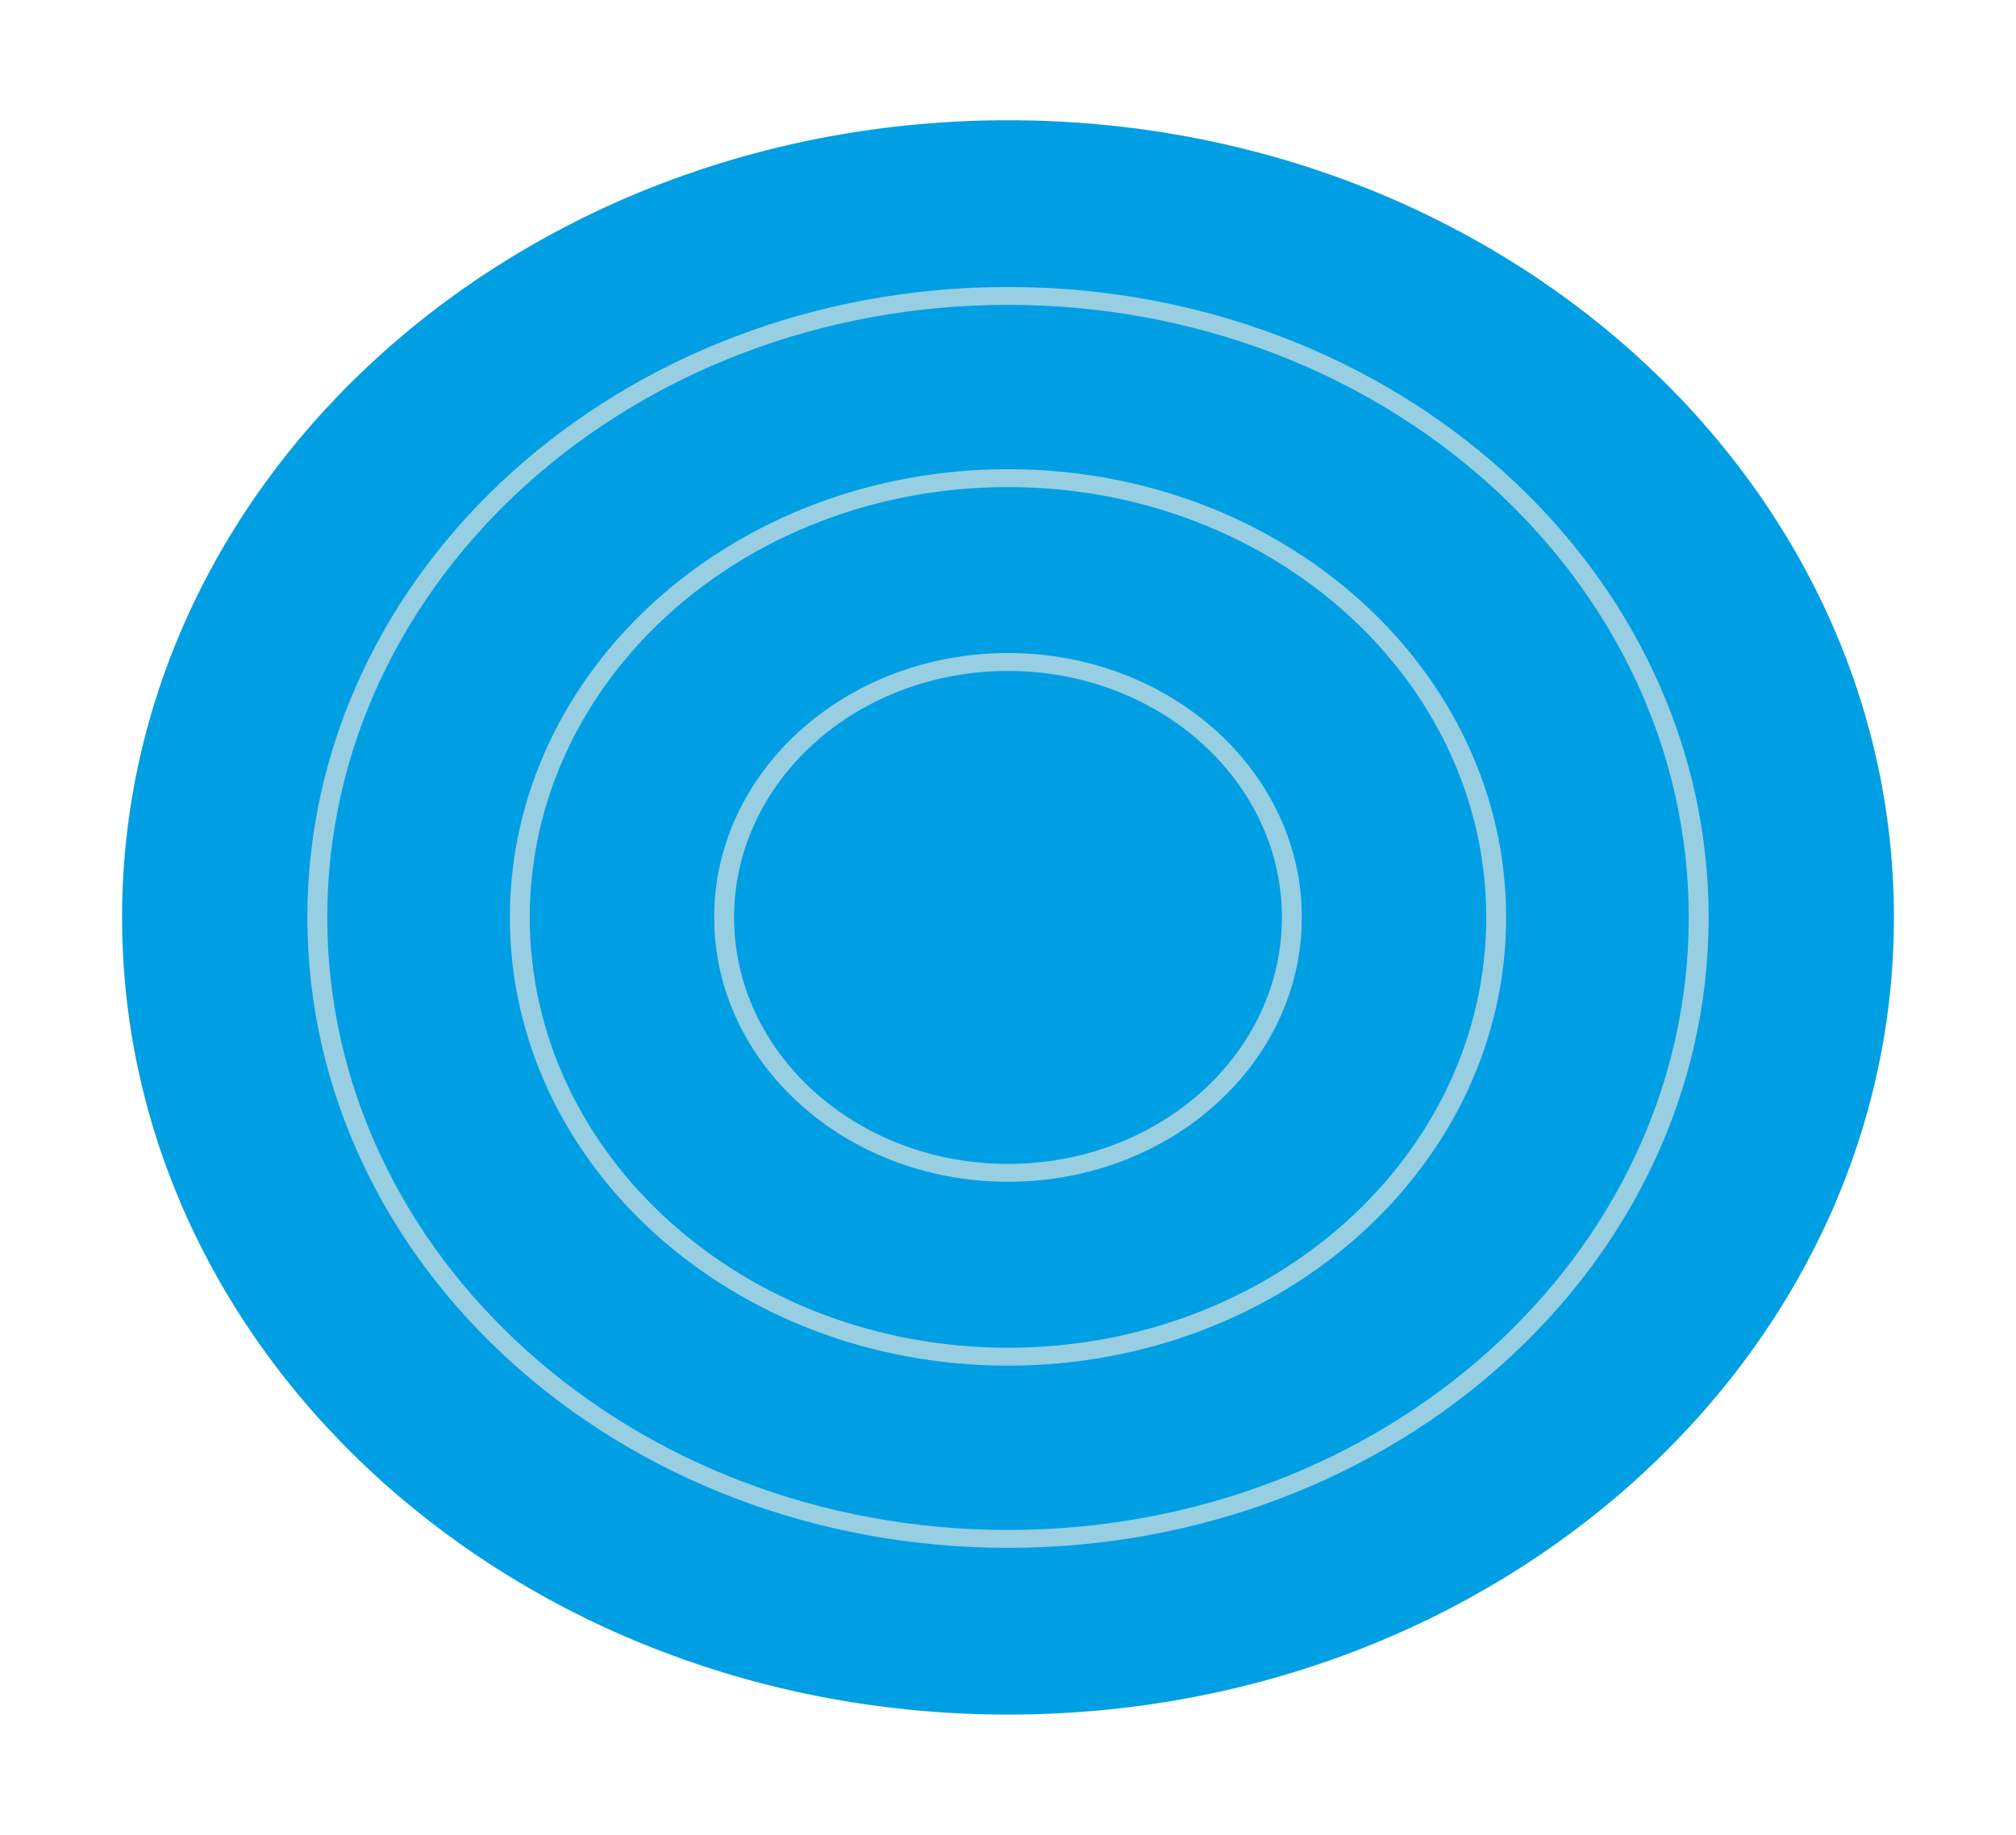
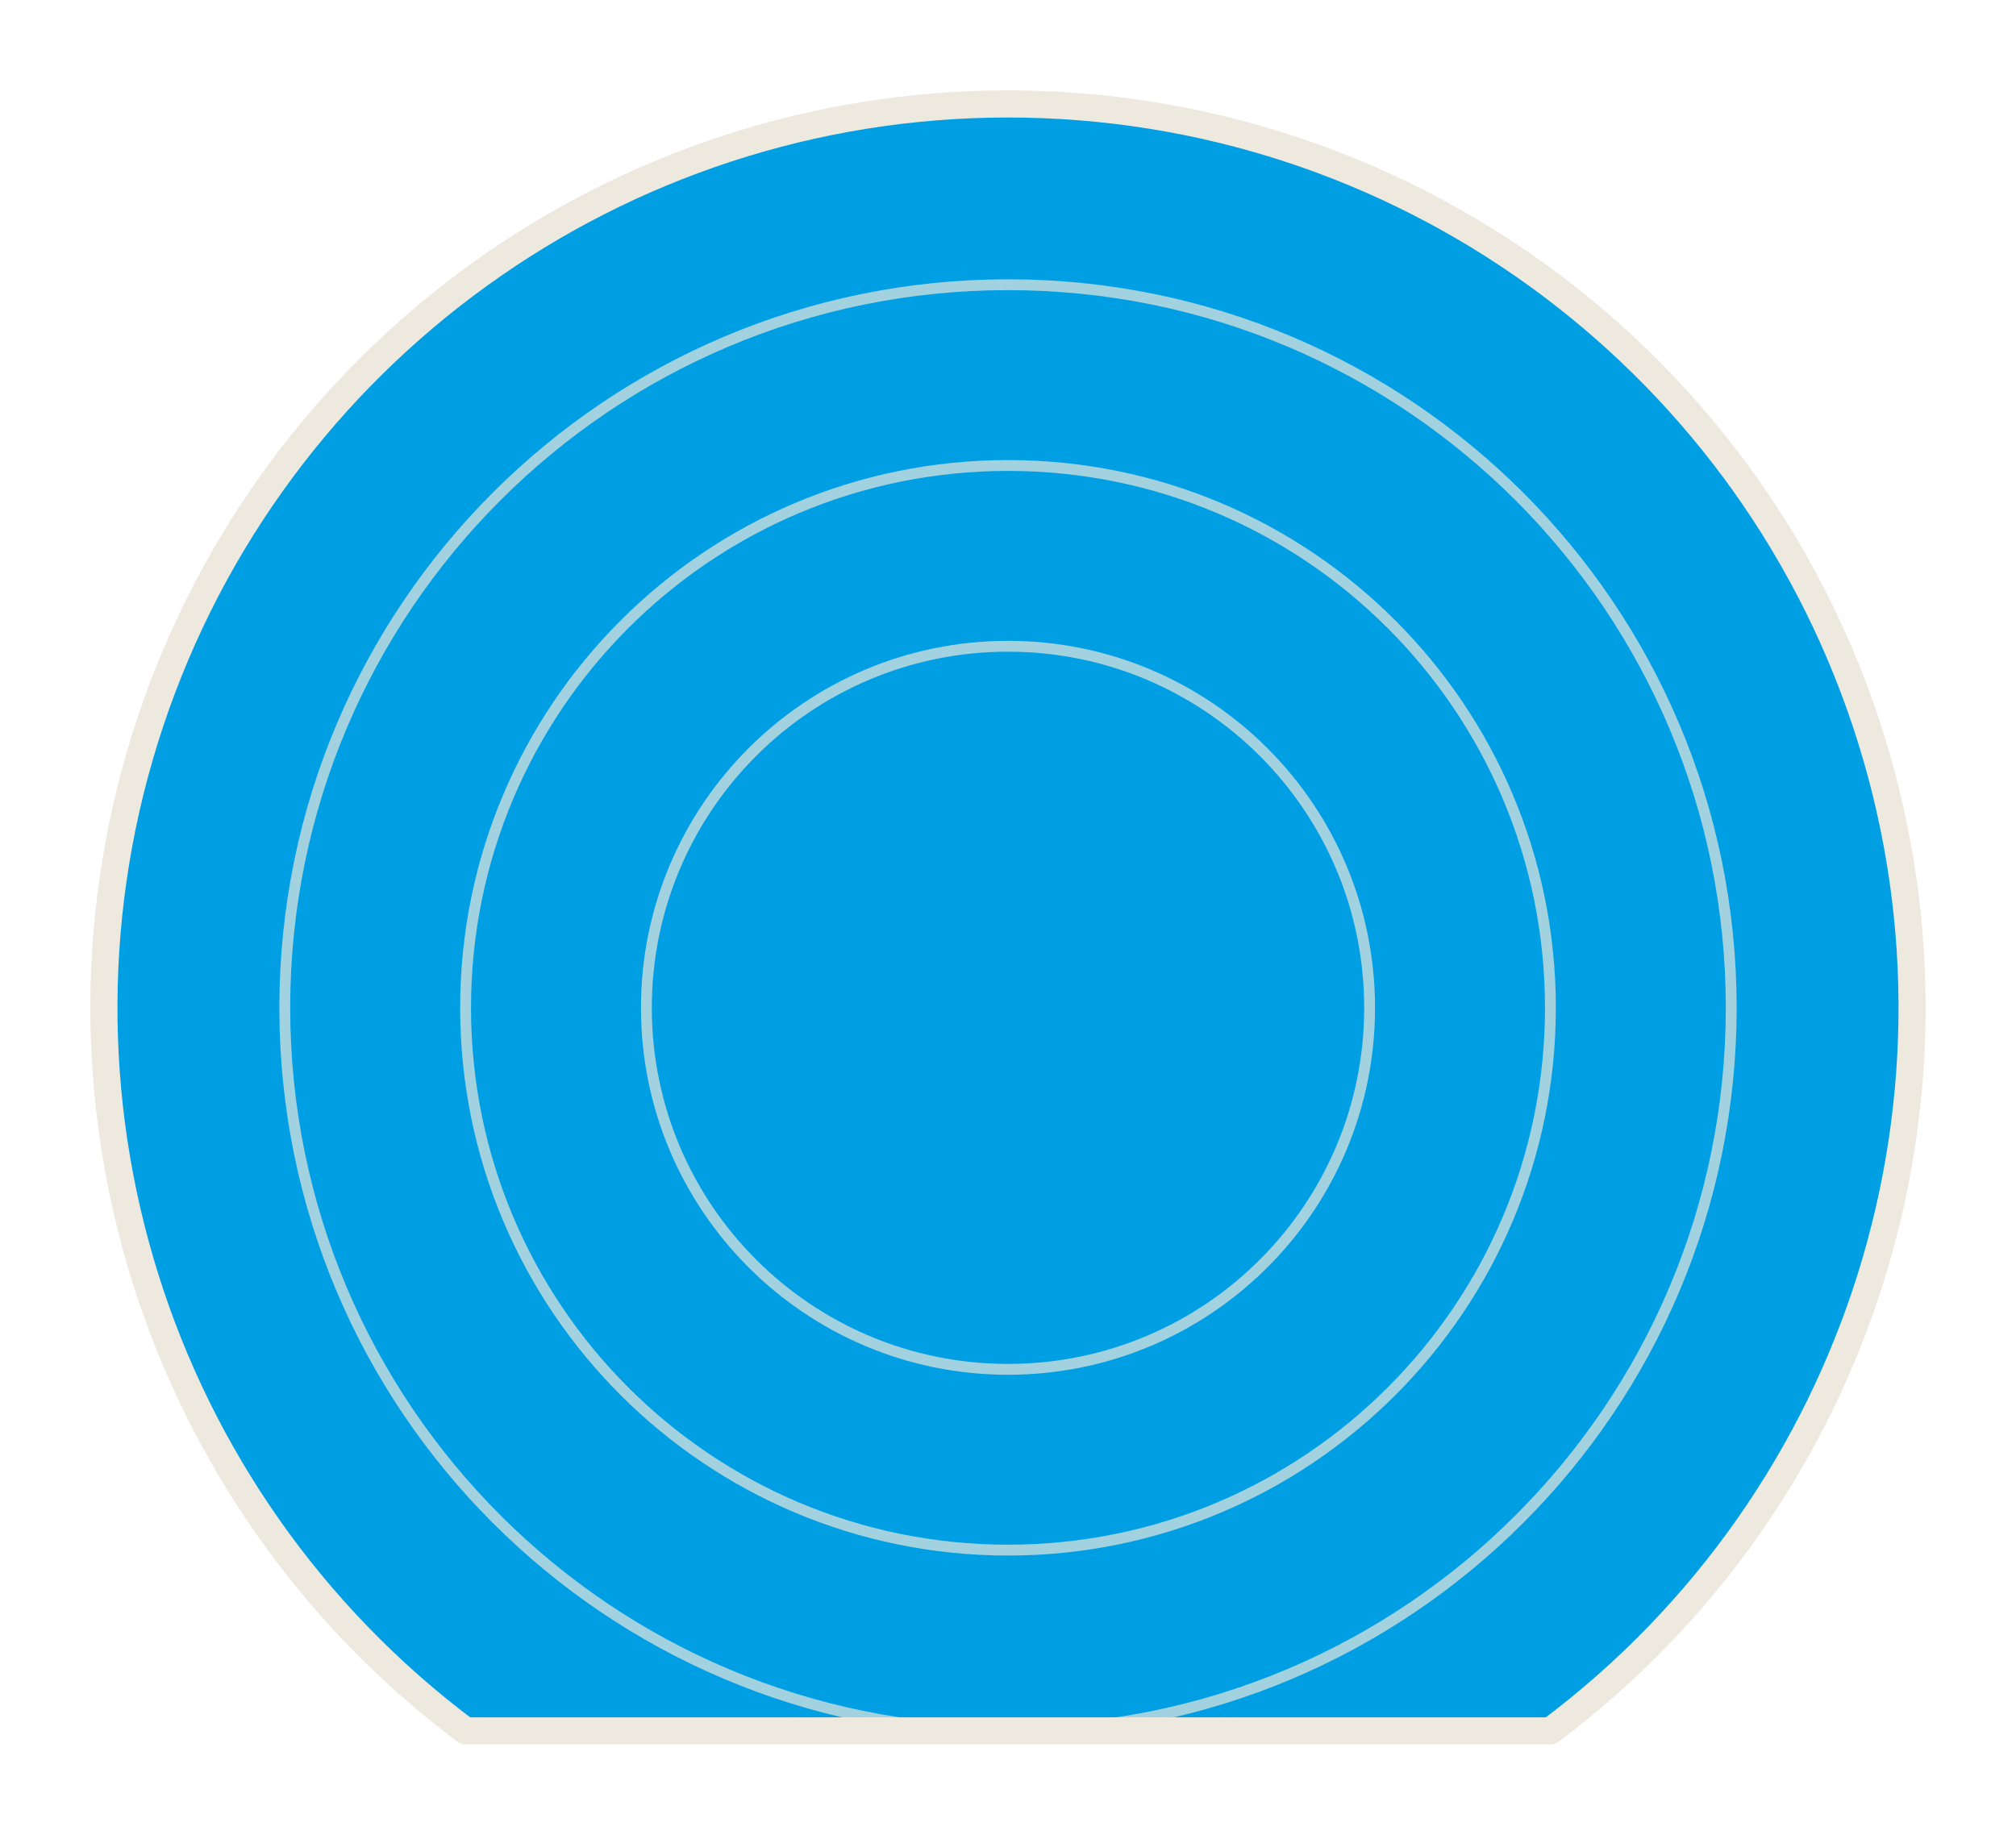
<svg xmlns="http://www.w3.org/2000/svg" width="223mm" height="203mm" viewBox="0 0 22.3 20.3" role="img" aria-label="C 20, bla, smal kant">
-   <rect x="0" y="0" width="22.3" height="20.3" fill="none" />
-   <g transform="translate(1.15 1.15) scale(20 18)" stroke-linejoin="round" stroke-linecap="round">
-     <ellipse cx="0.5" cy="0.5" rx="0.49" ry="0.49" fill="#009FE3" stroke="#eee9df" stroke-width="0.035" vector-effect="non-scaling-stroke" />
-     <ellipse cx=".5" cy=".5" rx="0.382" ry="0.382" fill="none" stroke="#eee9df" stroke-width=".011" opacity=".64" />
-     <ellipse cx=".5" cy=".5" rx="0.27" ry="0.27" fill="none" stroke="#eee9df" stroke-width=".011" opacity=".64" />
-     <ellipse cx=".5" cy=".5" rx="0.157" ry="0.157" fill="none" stroke="#eee9df" stroke-width=".011" opacity=".64" />
+   <g transform="translate(1.15 1.15)">
+     <path d="M 4 18 A 10 10 0 1 1 16 18 L 4 18 Z" fill="#009FE3" stroke="#eee9df" stroke-width=".3" stroke-linejoin="round" />
+     <circle cx="10" cy="10" r="8" fill="none" stroke="#eee9df" stroke-width=".12" opacity=".68" />
+     <circle cx="10" cy="10" r="6" fill="none" stroke="#eee9df" stroke-width=".12" opacity=".68" />
+     <circle cx="10" cy="10" r="4" fill="none" stroke="#eee9df" stroke-width=".12" opacity=".68" />
  </g>
</svg>
